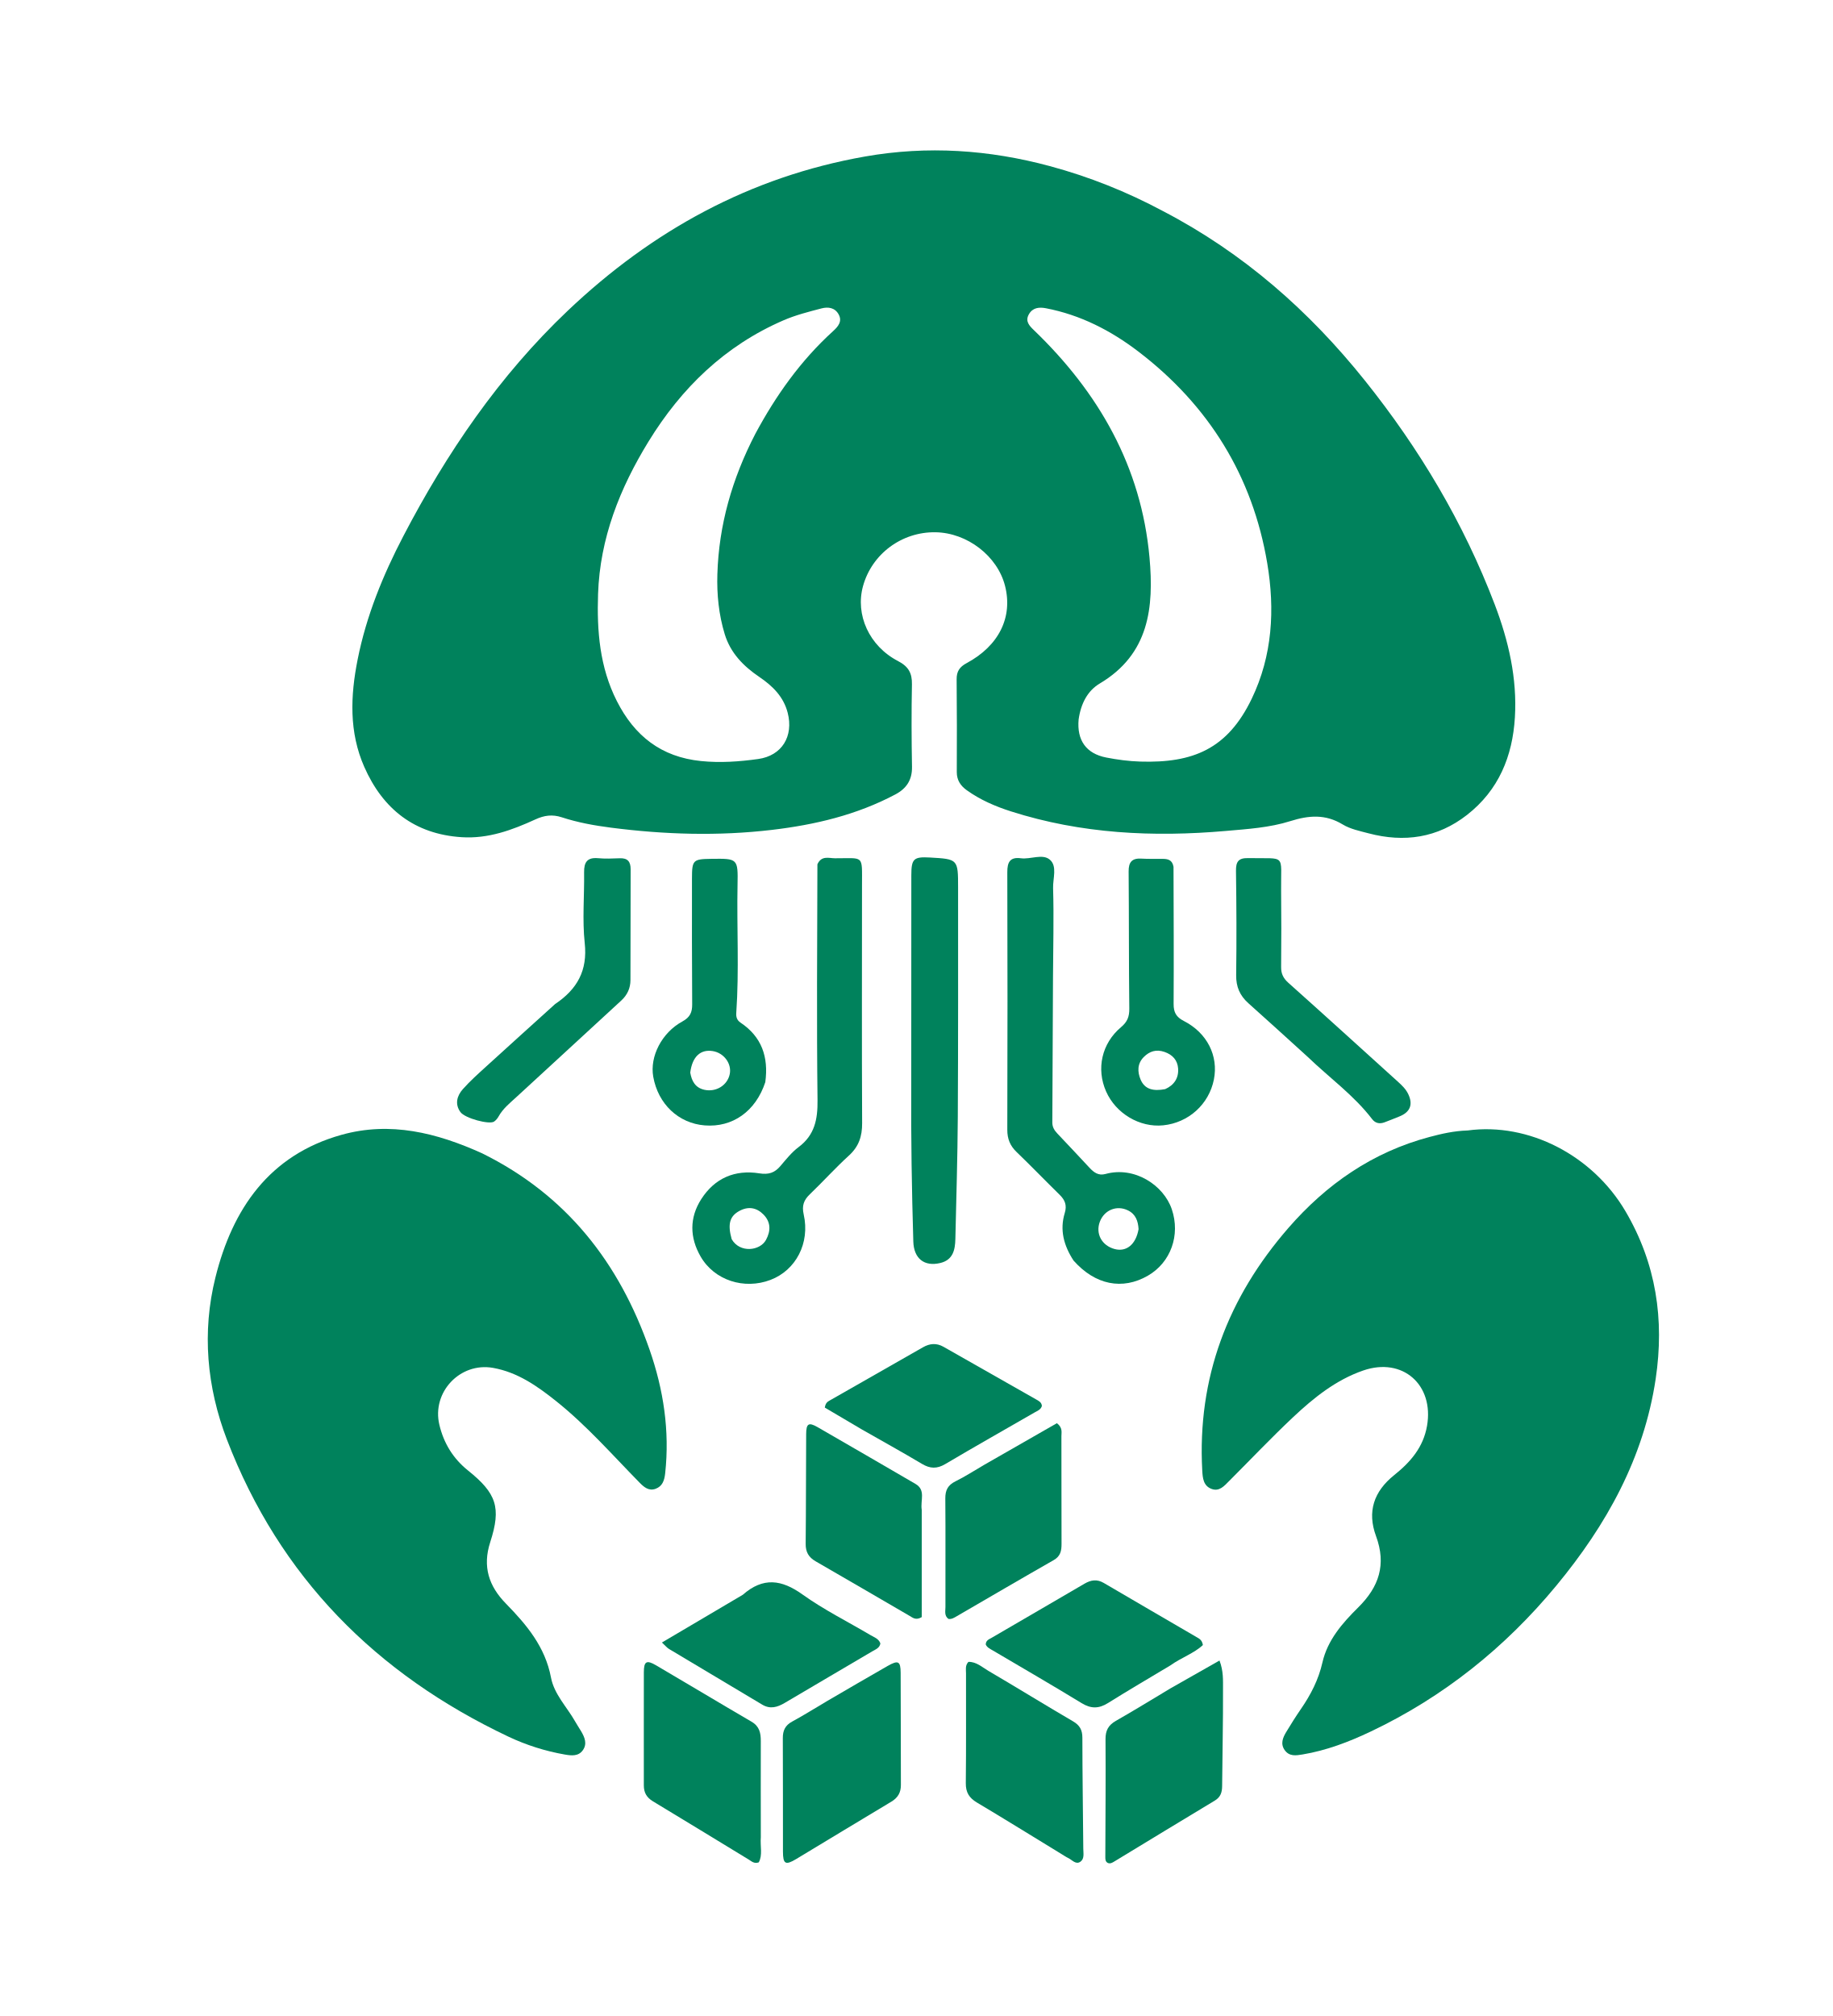
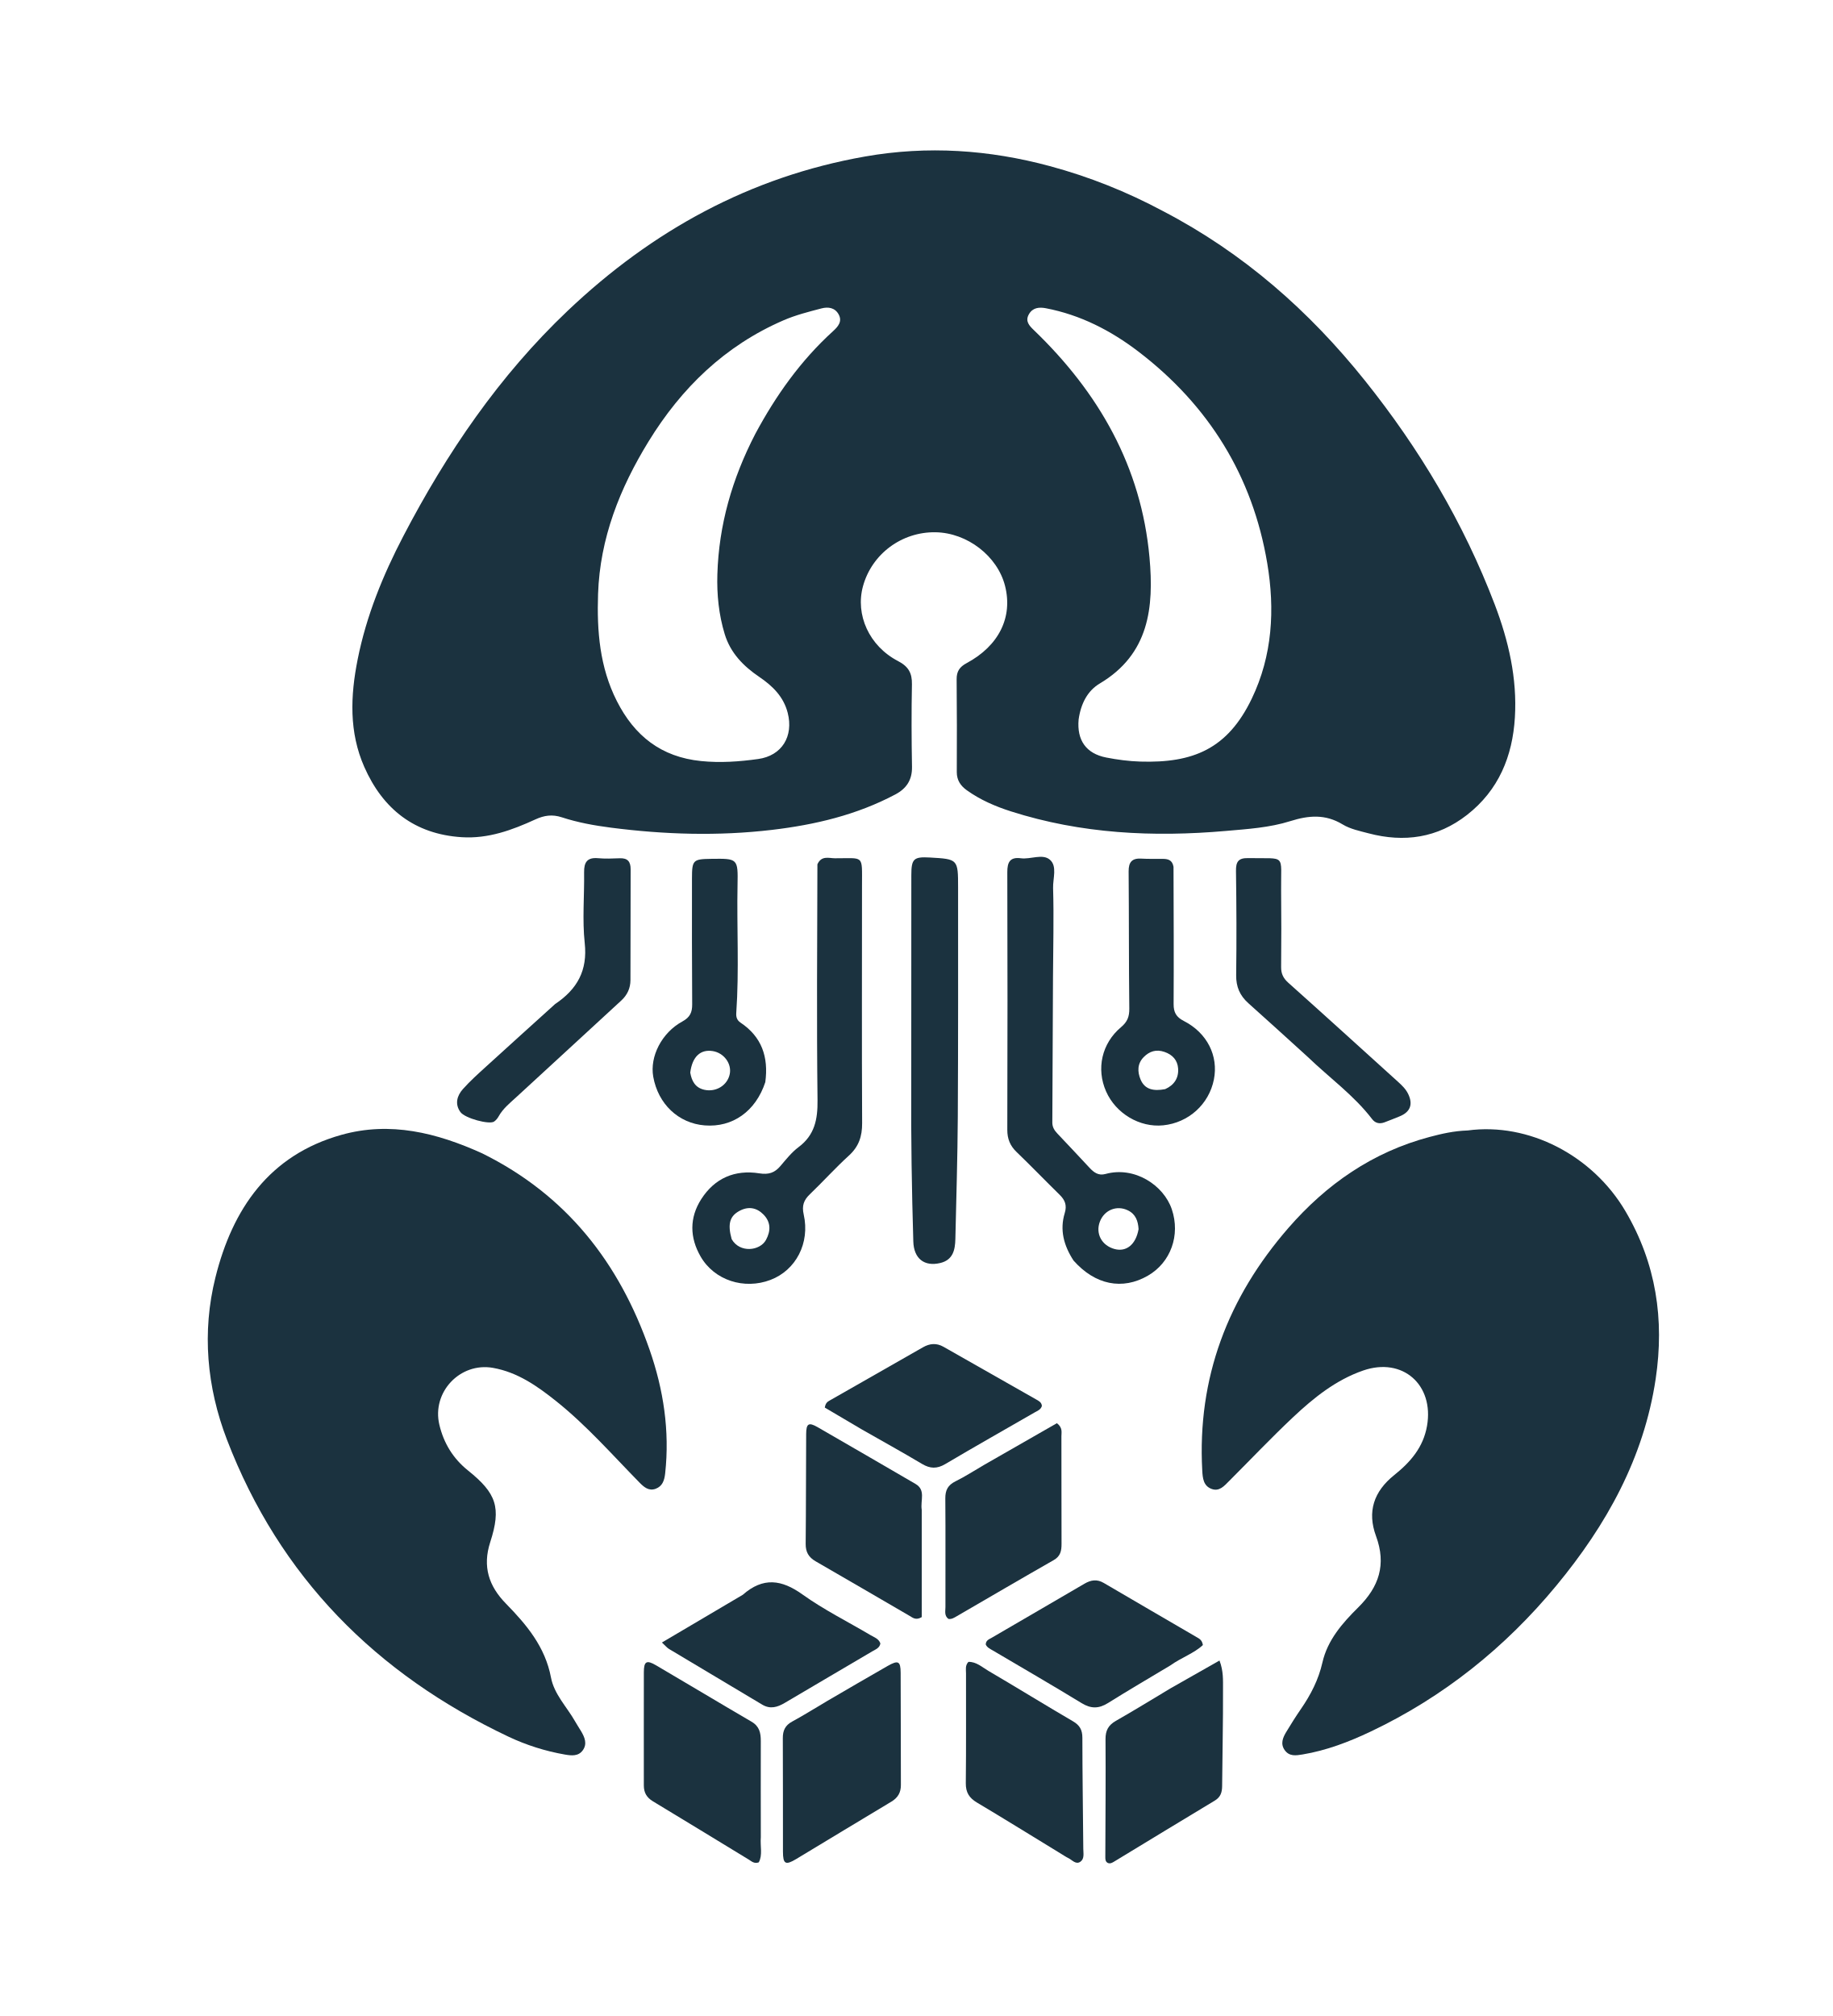
<svg xmlns="http://www.w3.org/2000/svg" version="1.1" id="Layer_1" x="0px" y="0px" width="100%" viewBox="0 0 800 880" enable-background="new 0 0 800 880" xml:space="preserve">
-   <path fill="#00825c" opacity="1" stroke="none" d=" M507.73,92.191   C542.758,110.457 571.424,135.694 595.775,166.12   C619.58,195.863 638.857,228.219 652.442,263.851   C658.479,279.685 662.273,296.088 661.245,313.145   C660.223,330.109 654.18,344.928 640.343,355.721   C627.429,365.794 612.935,367.856 597.373,363.754   C593.517,362.738 589.398,361.896 586.067,359.874   C578.531,355.298 571.262,355.886 563.225,358.424   C554.177,361.282 544.599,361.88 535.14,362.709   C503.349,365.493 471.936,363.968 441.306,354.184   C434.485,352.005 427.885,349.167 421.995,344.941   C419.271,342.987 417.619,340.549 417.634,336.997   C417.693,323.504 417.708,310.01 417.568,296.518   C417.532,293.065 418.865,291.104 421.903,289.476   C436.048,281.894 442.16,269.403 438.696,255.742   C435.399,242.736 422.214,232.561 408.366,232.336   C393.614,232.096 380.572,241.785 376.695,255.865   C373.263,268.333 379.367,282.005 391.995,288.565   C396.548,290.929 398.148,293.804 398.054,298.719   C397.824,310.714 397.862,322.72 398.085,334.716   C398.192,340.451 395.657,344.207 390.831,346.768   C373.951,355.728 355.739,360.036 336.917,362.254   C313.46,365.017 290.059,364.294 266.685,361.282   C259.407,360.344 252.176,359.038 245.221,356.759   C241.066,355.398 237.559,355.909 233.732,357.664   C223.539,362.34 213.099,366.176 201.562,365.445   C180.953,364.138 167.134,353.166 159.024,334.805   C152.314,319.613 152.931,303.777 156.128,287.774   C159.92,268.795 167.142,251.116 176.011,234.098   C194.992,197.68 217.903,164.024 247.837,135.613   C284.602,100.719 327.368,77.135 377.67,68.302   C404.831,63.533 431.708,65.34 458.28,72.517   C475.401,77.141 491.77,83.647 507.73,92.191  M470.811,314.083   C470.004,323.096 474.067,328.937 482.845,330.662   C487.73,331.622 492.736,332.28 497.707,332.434   C520.72,333.144 535.795,326.973 546.37,305.012   C555.453,286.148 556.52,265.995 553.154,245.902   C546.769,207.779 527.575,176.892 496.885,153.449   C484.902,144.295 471.551,137.419 456.489,134.546   C453.537,133.983 450.727,134.272 449.076,137.233   C447.404,140.233 449.269,142.167 451.298,144.119   C479.606,171.357 498.163,203.668 501.754,243.368   C503.72,265.102 501.623,285.524 480.042,298.356   C474.805,301.47 471.806,306.984 470.811,314.083  M329.727,189.314   C338.691,172.616 349.535,157.347 363.64,144.539   C365.809,142.569 367.789,140.284 366.029,137.166   C364.404,134.286 361.514,133.856 358.58,134.623   C352.951,136.096 347.315,137.514 341.929,139.85   C316.389,150.923 297.421,169.351 283.061,192.752   C270.538,213.161 261.868,234.963 261.05,259.297   C260.508,275.421 261.753,291.198 269.222,305.965   C276.935,321.214 288.591,330.45 306.034,332.208   C314.443,333.056 322.709,332.457 330.913,331.319   C341.34,329.873 346.44,321.37 343.831,311.163   C342.02,304.077 337.202,299.397 331.426,295.482   C324.502,290.788 318.864,285.063 316.345,276.83   C313.737,268.307 312.862,259.495 313.127,250.679   C313.772,229.21 319.521,209.021 329.727,189.314  z" />
-   <path fill="#00825c" opacity="1" stroke="none" d=" M210.442,503.432   C247.315,521.655 270.317,551.238 283.528,589.123   C289.629,606.62 292.365,624.554 290.348,643.102   C290.017,646.149 289.198,648.752 286.168,649.87   C283.191,650.969 281.061,649.108 279.156,647.167   C267.261,635.047 256.052,622.211 242.719,611.581   C234.494,605.023 225.924,598.988 215.195,597.086   C200.834,594.54 188.393,607.696 191.781,621.933   C193.693,629.968 197.764,636.645 204.262,641.86   C216.682,651.828 218.892,658.008 213.989,673.137   C210.513,683.86 213.396,692.388 220.839,699.992   C229.884,709.232 237.974,718.884 240.5,732.248   C241.883,739.564 247.429,745.056 251.032,751.407   C251.853,752.855 252.776,754.244 253.631,755.673   C255.236,758.354 256.427,761.245 254.355,764.057   C252.422,766.683 249.464,766.379 246.56,765.872   C237.976,764.373 229.7,761.742 221.88,758.04   C164.171,730.715 122.057,688.404 99.029,628.336   C90.256,605.451 88.103,581.418 94.029,557.623   C101.47,527.739 117.484,504.193 149.044,495.366   C170.328,489.414 190.551,494.424 210.442,503.432  z" />
-   <path fill="#00825c" opacity="1" stroke="none" d=" M640.615,493.46   C667.304,489.861 695.193,504.364 709.508,528.717   C722.906,551.511 726.558,575.966 722.703,601.847   C717.554,636.415 701.184,665.709 679.348,692.118   C656.996,719.151 630.089,740.754 598.254,755.86   C588.768,760.361 578.969,764.106 568.521,765.843   C565.649,766.32 562.78,766.75 560.787,763.974   C558.808,761.218 559.927,758.526 561.427,756.036   C563.488,752.612 565.623,749.224 567.887,745.932   C572.166,739.708 575.53,733.197 577.233,725.683   C579.448,715.911 585.968,708.461 592.833,701.679   C601.943,692.679 605.207,682.94 600.619,670.489   C596.713,659.89 599.624,651.059 608.572,643.888   C615.665,638.204 621.245,631.799 622.888,622.43   C626.035,604.468 612.232,592.284 595.018,598.239   C583.117,602.356 573.453,610.135 564.456,618.593   C554.869,627.606 545.812,637.18 536.499,646.486   C534.383,648.6 532.246,651.214 528.807,649.913   C525.277,648.579 524.961,645.212 524.783,641.974   C522.545,601.437 535.968,566.4 562.338,536.056   C578.996,516.888 599.141,502.9 623.957,496.301   C629.262,494.891 634.626,493.649 640.615,493.46  z" />
-   <path fill="#00825c" opacity="1" stroke="none" d=" M468.599,550.247   C464.3,543.653 462.516,536.847 464.751,529.527   C465.785,526.14 464.89,523.845 462.544,521.546   C456.24,515.367 450.116,509.002 443.755,502.884   C440.911,500.148 439.673,497.143 439.684,493.166   C439.787,455.688 439.807,418.21 439.685,380.733   C439.67,376.301 440.881,374.021 445.609,374.639   C449.88,375.196 455.025,372.535 458.237,375.244   C461.584,378.067 459.547,383.465 459.669,387.635   C460.05,400.599 459.687,413.584 459.628,426.561   C459.532,447.699 459.462,468.838 459.336,489.976   C459.324,491.997 460.238,493.428 461.54,494.802   C466.234,499.757 470.914,504.727 475.556,509.731   C477.466,511.79 479.497,513.295 482.535,512.453   C495.186,508.948 507.936,517.326 511.492,527.867   C515.295,539.136 511.046,551.085 501.022,556.86   C489.937,563.245 478.049,560.911 468.599,550.247  M496.982,536.538   C496.771,533.04 495.752,529.998 492.321,528.329   C487.451,525.961 482.016,528.164 480.079,533.288   C478.1,538.524 480.948,543.754 486.58,545.225   C491.595,546.535 495.768,543.361 496.982,536.538  z" />
-   <path fill="#00825c" opacity="1" stroke="none" d=" M356.795,377.276   C358.57,373.325 361.812,374.631 364.407,374.641   C377.277,374.689 376.261,372.901 376.262,386.3   C376.262,420.965 376.142,455.63 376.315,490.293   C376.344,496.051 374.859,500.494 370.534,504.428   C364.624,509.805 359.262,515.78 353.489,521.314   C350.825,523.867 349.949,526.308 350.812,530.13   C353.632,542.617 347.402,554.466 336.313,558.687   C324.836,563.055 311.827,558.902 305.823,548.503   C301.051,540.239 300.863,531.586 306.099,523.426   C311.989,514.246 320.794,510.488 331.432,512.173   C335.489,512.815 338.095,511.959 340.603,509.031   C343.092,506.123 345.523,503.011 348.548,500.749   C355.594,495.482 356.946,488.662 356.847,480.237   C356.444,446.078 356.706,411.911 356.795,377.276  M319.367,540.886   C322.84,547.055 331.733,546.092 334.369,541.197   C336.488,537.262 336.474,533.436 333.266,530.16   C330.272,527.103 326.635,526.474 322.763,528.566   C318.566,530.835 317.51,534.236 319.367,540.886  z" />
-   <path fill="#00825c" opacity="1" stroke="none" d=" M397.758,474   C397.767,443.016 397.771,412.532 397.79,382.048   C397.795,374.857 398.814,373.909 405.898,374.311   C418.148,375.007 418.199,375.007 418.199,387.455   C418.199,420.771 418.266,454.087 418.075,487.402   C417.973,505.218 417.413,523.032 417.013,540.846   C416.907,545.579 415.98,549.961 410.475,551.299   C403.426,553.012 398.875,549.348 398.656,541.938   C397.991,519.463 397.612,496.985 397.758,474  z" />
-   <path fill="#00825c" opacity="1" stroke="none" d=" M360.752,742.683   C369.855,737.399 378.604,732.232 387.437,727.211   C392.079,724.572 393.099,725.096 393.129,730.152   C393.226,746.481 393.161,762.811 393.234,779.141   C393.249,782.488 391.917,784.739 389.029,786.464   C375.158,794.748 361.371,803.174 347.52,811.493   C342.855,814.295 341.771,813.685 341.756,808.232   C341.709,791.736 341.8,775.239 341.697,758.743   C341.677,755.373 342.74,753.12 345.787,751.471   C350.764,748.776 355.56,745.748 360.752,742.683  z" />
-   <path fill="#00825c" opacity="1" stroke="none" d=" M332.094,801.948   C331.761,805.978 332.96,809.696 331.201,812.931   C329.163,813.654 328.034,812.451 326.8,811.702   C312.861,803.229 298.959,794.694 284.985,786.278   C282.253,784.633 281.025,782.475 281.03,779.344   C281.055,762.871 280.981,746.398 281.036,729.926   C281.052,725.172 282.219,724.493 286.357,726.917   C300.29,735.08 314.119,743.419 328.069,751.551   C331.506,753.554 332.098,756.473 332.086,759.991   C332.041,773.813 332.083,787.635 332.094,801.948  z" />
-   <path fill="#00825c" opacity="1" stroke="none" d=" M510.988,736.94   C518.182,732.856 525.056,728.951 532.303,724.835   C534.078,729.453 533.824,733.484 533.84,737.328   C533.899,751.443 533.563,765.558 533.453,779.675   C533.432,782.37 532.769,784.459 530.291,785.951   C515.61,794.786 500.976,803.699 486.331,812.592   C485.462,813.12 484.612,813.631 483.539,813.19   C482.481,812.616 482.463,811.586 482.466,810.59   C482.515,793.45 482.68,776.309 482.555,759.17   C482.528,755.349 483.803,753.03 487.089,751.158   C495.037,746.633 502.819,741.818 510.988,736.94  z" />
-   <path fill="#00825c" opacity="1" stroke="none" d=" M462.989,809.093   C450.595,801.522 438.564,794.059 426.406,786.81   C423.034,784.799 421.525,782.388 421.57,778.364   C421.749,762.373 421.629,746.378 421.662,730.385   C421.666,728.776 421.216,727.029 422.707,725.421   C426.143,725.317 428.693,727.742 431.44,729.351   C443.796,736.589 455.97,744.14 468.34,751.353   C471.329,753.097 472.447,755.132 472.451,758.535   C472.467,774.686 472.714,790.837 472.852,806.988   C472.869,808.956 473.408,811.333 471.643,812.614   C469.608,814.091 468.017,811.879 466.312,811.064   C465.264,810.564 464.304,809.882 462.989,809.093  z" />
-   <path fill="#00825c" opacity="1" stroke="none" d=" M334.05,472.365   C329.852,485.123 319.751,492.207 307.625,491.249   C296.146,490.342 287.243,481.919 285.131,469.966   C283.585,461.21 288.805,450.792 297.853,445.881   C301.21,444.059 302.159,441.888 302.135,438.375   C302.011,420.074 302.02,401.771 302.044,383.469   C302.054,375.386 302.498,375 310.469,374.891   C322.03,374.732 322.16,374.735 321.932,386.276   C321.565,404.901 322.67,423.54 321.378,442.153   C321.254,443.949 321.665,445.333 323.276,446.411   C332.436,452.543 335.54,461.296 334.05,472.365  M301.287,468.202   C301.927,471.882 303.46,474.829 307.488,475.707   C312.58,476.817 317.531,473.739 318.528,468.852   C319.463,464.27 315.974,459.569 311.069,458.801   C305.804,457.977 302.193,461.148 301.287,468.202  z" />
-   <path fill="#00825c" opacity="1" stroke="none" d=" M402.333,659.058   C402.333,675.137 402.333,690.726 402.333,705.881   C399.778,707.423 398.411,706.141 397.042,705.348   C383.367,697.424 369.746,689.409 356.042,681.538   C352.951,679.763 351.633,677.467 351.671,673.871   C351.841,657.897 351.783,641.92 351.887,625.945   C351.916,621.396 352.97,620.721 356.851,622.948   C371.131,631.142 385.334,639.47 399.58,647.724   C404.235,650.42 401.673,654.89 402.333,659.058  z" />
-   <path fill="#00825c" opacity="1" stroke="none" d=" M429.496,639.47   C440.424,633.206 451.04,627.129 461.337,621.235   C463.939,623.247 463.296,625.226 463.302,626.945   C463.354,642.592 463.294,658.239 463.358,673.886   C463.37,676.895 462.929,679.292 459.953,680.99   C445.79,689.071 431.72,697.315 417.617,705.5   C416.476,706.162 415.356,706.898 413.973,706.661   C412.099,705.236 412.683,703.255 412.679,701.529   C412.642,685.715 412.765,669.901 412.627,654.088   C412.596,650.459 413.762,648.236 417.062,646.612   C421.233,644.559 425.154,641.999 429.496,639.47  z" />
-   <path fill="#00825c" opacity="1" stroke="none" d=" M512.234,378.381   C512.298,398.654 512.392,418.464 512.278,438.272   C512.257,441.892 513.41,443.967 516.724,445.658   C526.928,450.865 531.905,460.906 529.86,471.21   C527.714,482.026 518.785,490.092 507.716,491.215   C497.467,492.254 487.039,486.052 482.788,476.389   C478.463,466.56 480.865,455.473 489.337,448.361   C492.074,446.064 492.974,443.79 492.934,440.296   C492.706,420.322 492.81,400.345 492.642,380.371   C492.607,376.283 494.141,374.551 498.223,374.795   C501.376,374.983 504.547,374.857 507.709,374.906   C509.836,374.939 511.722,375.39 512.234,378.381  M508.578,475.419   C512.509,473.681 514.55,470.556 514.242,466.374   C513.978,462.805 511.837,460.386 508.28,459.166   C504.669,457.927 501.737,458.888 499.22,461.433   C496.394,464.29 496.456,467.847 497.841,471.181   C499.668,475.576 503.489,476.386 508.578,475.419  z" />
-   <path fill="#00825c" opacity="1" stroke="none" d=" M510.884,726.951   C501.596,732.536 492.54,737.805 483.671,743.371   C479.666,745.885 476.244,745.943 472.146,743.44   C459.377,735.643 446.422,728.15 433.537,720.542   C432.262,719.789 430.851,719.196 430.273,717.82   C430.333,715.982 431.757,715.55 432.851,714.911   C446.347,707.03 459.875,699.205 473.359,691.304   C476.172,689.656 478.816,689.226 481.782,690.968   C495.401,698.968 509.069,706.885 522.709,714.849   C523.706,715.431 524.73,716.054 525.051,718.083   C521.18,721.708 515.693,723.509 510.884,726.951  z" />
-   <path fill="#00825c" opacity="1" stroke="none" d=" M324.203,696.146   C333.137,688.304 341.201,689.494 350.293,696.006   C359.593,702.667 369.972,707.818 379.852,713.675   C381.518,714.662 383.573,715.269 384.284,717.38   C383.938,719.392 382.201,719.965 380.83,720.776   C368.081,728.318 355.281,735.771 342.541,743.327   C339.322,745.236 336.181,746.163 332.706,744.087   C319.129,735.976 305.539,727.889 291.976,719.757   C291.164,719.271 290.542,718.468 288.923,716.973   C300.905,709.898 312.395,703.113 324.203,696.146  z" />
-   <path fill="#00825c" opacity="1" stroke="none" d=" M376.129,623.927   C370.444,620.568 365.071,617.399 360.018,614.419   C360.362,612.38 361.224,611.863 362.1,611.363   C375.693,603.608 389.289,595.858 402.88,588.097   C405.851,586.401 408.783,586.145 411.868,587.905   C425.317,595.579 438.798,603.197 452.255,610.857   C453.385,611.5 454.665,612.089 454.777,613.716   C454.316,615.349 452.802,615.852 451.535,616.583   C438.555,624.071 425.504,631.44 412.61,639.073   C408.987,641.218 405.998,641.121 402.448,639.004   C393.87,633.889 385.121,629.061 376.129,623.927  z" />
-   <path fill="#00825c" opacity="1" stroke="none" d=" M242.299,438.279   C252.006,431.763 256.522,423.593 255.23,411.675   C254.125,401.478 255.108,391.064 254.958,380.75   C254.895,376.375 256.324,374.183 261.038,374.609   C264.175,374.892 267.361,374.765 270.517,374.639   C273.965,374.501 275.282,376.119 275.27,379.441   C275.209,395.582 275.261,411.723 275.19,427.864   C275.175,431.324 273.83,434.303 271.219,436.705   C255.913,450.777 240.65,464.895 225.328,478.951   C222.507,481.539 219.518,483.925 217.617,487.363   C217.149,488.21 216.454,489.032 215.664,489.58   C213.627,490.995 202.953,488.165 200.975,485.431   C198.439,481.927 199.473,478.289 202.061,475.385   C205.15,471.919 208.639,468.794 212.078,465.656   C222.032,456.574 232.047,447.56 242.299,438.279  z" />
-   <path fill="#00825c" opacity="1" stroke="none" d=" M570.743,461.279   C561.963,453.335 553.506,445.564 544.928,437.928   C541.194,434.604 539.515,430.756 539.583,425.652   C539.783,410.507 539.721,395.356 539.502,380.211   C539.443,376.196 540.513,374.482 544.787,374.568   C561.699,374.911 559.024,372.369 559.2,388.669   C559.321,399.821 559.307,410.975 559.205,422.127   C559.179,425.036 560.154,427.028 562.351,428.992   C578.359,443.298 594.24,457.747 610.16,472.153   C611.892,473.72 613.586,475.319 614.634,477.465   C616.887,482.078 615.586,485.447 610.812,487.347   C608.648,488.209 606.498,489.107 604.314,489.912   C602.23,490.681 600.327,490.332 598.937,488.515   C590.982,478.111 580.328,470.504 570.743,461.279  z" />
+   <path fill="#1b323f" opacity="1" stroke="none" d=" M507.73,92.191   C542.758,110.457 571.424,135.694 595.775,166.12   C619.58,195.863 638.857,228.219 652.442,263.851   C658.479,279.685 662.273,296.088 661.245,313.145   C660.223,330.109 654.18,344.928 640.343,355.721   C627.429,365.794 612.935,367.856 597.373,363.754   C593.517,362.738 589.398,361.896 586.067,359.874   C578.531,355.298 571.262,355.886 563.225,358.424   C554.177,361.282 544.599,361.88 535.14,362.709   C503.349,365.493 471.936,363.968 441.306,354.184   C434.485,352.005 427.885,349.167 421.995,344.941   C419.271,342.987 417.619,340.549 417.634,336.997   C417.693,323.504 417.708,310.01 417.568,296.518   C417.532,293.065 418.865,291.104 421.903,289.476   C436.048,281.894 442.16,269.403 438.696,255.742   C435.399,242.736 422.214,232.561 408.366,232.336   C393.614,232.096 380.572,241.785 376.695,255.865   C373.263,268.333 379.367,282.005 391.995,288.565   C396.548,290.929 398.148,293.804 398.054,298.719   C397.824,310.714 397.862,322.72 398.085,334.716   C398.192,340.451 395.657,344.207 390.831,346.768   C373.951,355.728 355.739,360.036 336.917,362.254   C313.46,365.017 290.059,364.294 266.685,361.282   C259.407,360.344 252.176,359.038 245.221,356.759   C241.066,355.398 237.559,355.909 233.732,357.664   C223.539,362.34 213.099,366.176 201.562,365.445   C180.953,364.138 167.134,353.166 159.024,334.805   C152.314,319.613 152.931,303.777 156.128,287.774   C159.92,268.795 167.142,251.116 176.011,234.098   C194.992,197.68 217.903,164.024 247.837,135.613   C284.602,100.719 327.368,77.135 377.67,68.302   C404.831,63.533 431.708,65.34 458.28,72.517   C475.401,77.141 491.77,83.647 507.73,92.191  M470.811,314.083   C470.004,323.096 474.067,328.937 482.845,330.662   C487.73,331.622 492.736,332.28 497.707,332.434   C520.72,333.144 535.795,326.973 546.37,305.012   C555.453,286.148 556.52,265.995 553.154,245.902   C546.769,207.779 527.575,176.892 496.885,153.449   C484.902,144.295 471.551,137.419 456.489,134.546   C453.537,133.983 450.727,134.272 449.076,137.233   C447.404,140.233 449.269,142.167 451.298,144.119   C479.606,171.357 498.163,203.668 501.754,243.368   C503.72,265.102 501.623,285.524 480.042,298.356   C474.805,301.47 471.806,306.984 470.811,314.083  M329.727,189.314   C338.691,172.616 349.535,157.347 363.64,144.539   C365.809,142.569 367.789,140.284 366.029,137.166   C364.404,134.286 361.514,133.856 358.58,134.623   C352.951,136.096 347.315,137.514 341.929,139.85   C316.389,150.923 297.421,169.351 283.061,192.752   C270.538,213.161 261.868,234.963 261.05,259.297   C260.508,275.421 261.753,291.198 269.222,305.965   C276.935,321.214 288.591,330.45 306.034,332.208   C314.443,333.056 322.709,332.457 330.913,331.319   C341.34,329.873 346.44,321.37 343.831,311.163   C342.02,304.077 337.202,299.397 331.426,295.482   C324.502,290.788 318.864,285.063 316.345,276.83   C313.737,268.307 312.862,259.495 313.127,250.679   C313.772,229.21 319.521,209.021 329.727,189.314  z" />
+   <path fill="#1b323f" opacity="1" stroke="none" d=" M210.442,503.432   C247.315,521.655 270.317,551.238 283.528,589.123   C289.629,606.62 292.365,624.554 290.348,643.102   C290.017,646.149 289.198,648.752 286.168,649.87   C283.191,650.969 281.061,649.108 279.156,647.167   C267.261,635.047 256.052,622.211 242.719,611.581   C234.494,605.023 225.924,598.988 215.195,597.086   C200.834,594.54 188.393,607.696 191.781,621.933   C193.693,629.968 197.764,636.645 204.262,641.86   C216.682,651.828 218.892,658.008 213.989,673.137   C210.513,683.86 213.396,692.388 220.839,699.992   C229.884,709.232 237.974,718.884 240.5,732.248   C241.883,739.564 247.429,745.056 251.032,751.407   C251.853,752.855 252.776,754.244 253.631,755.673   C255.236,758.354 256.427,761.245 254.355,764.057   C252.422,766.683 249.464,766.379 246.56,765.872   C237.976,764.373 229.7,761.742 221.88,758.04   C164.171,730.715 122.057,688.404 99.029,628.336   C90.256,605.451 88.103,581.418 94.029,557.623   C101.47,527.739 117.484,504.193 149.044,495.366   C170.328,489.414 190.551,494.424 210.442,503.432  z" />
+   <path fill="#1b323f" opacity="1" stroke="none" d=" M640.615,493.46   C667.304,489.861 695.193,504.364 709.508,528.717   C722.906,551.511 726.558,575.966 722.703,601.847   C717.554,636.415 701.184,665.709 679.348,692.118   C656.996,719.151 630.089,740.754 598.254,755.86   C588.768,760.361 578.969,764.106 568.521,765.843   C565.649,766.32 562.78,766.75 560.787,763.974   C558.808,761.218 559.927,758.526 561.427,756.036   C563.488,752.612 565.623,749.224 567.887,745.932   C572.166,739.708 575.53,733.197 577.233,725.683   C579.448,715.911 585.968,708.461 592.833,701.679   C601.943,692.679 605.207,682.94 600.619,670.489   C596.713,659.89 599.624,651.059 608.572,643.888   C615.665,638.204 621.245,631.799 622.888,622.43   C626.035,604.468 612.232,592.284 595.018,598.239   C583.117,602.356 573.453,610.135 564.456,618.593   C554.869,627.606 545.812,637.18 536.499,646.486   C534.383,648.6 532.246,651.214 528.807,649.913   C525.277,648.579 524.961,645.212 524.783,641.974   C522.545,601.437 535.968,566.4 562.338,536.056   C578.996,516.888 599.141,502.9 623.957,496.301   C629.262,494.891 634.626,493.649 640.615,493.46  z" />
+   <path fill="#1b323f" opacity="1" stroke="none" d=" M468.599,550.247   C464.3,543.653 462.516,536.847 464.751,529.527   C465.785,526.14 464.89,523.845 462.544,521.546   C456.24,515.367 450.116,509.002 443.755,502.884   C440.911,500.148 439.673,497.143 439.684,493.166   C439.787,455.688 439.807,418.21 439.685,380.733   C439.67,376.301 440.881,374.021 445.609,374.639   C449.88,375.196 455.025,372.535 458.237,375.244   C461.584,378.067 459.547,383.465 459.669,387.635   C460.05,400.599 459.687,413.584 459.628,426.561   C459.532,447.699 459.462,468.838 459.336,489.976   C459.324,491.997 460.238,493.428 461.54,494.802   C466.234,499.757 470.914,504.727 475.556,509.731   C477.466,511.79 479.497,513.295 482.535,512.453   C495.186,508.948 507.936,517.326 511.492,527.867   C515.295,539.136 511.046,551.085 501.022,556.86   C489.937,563.245 478.049,560.911 468.599,550.247  M496.982,536.538   C496.771,533.04 495.752,529.998 492.321,528.329   C487.451,525.961 482.016,528.164 480.079,533.288   C478.1,538.524 480.948,543.754 486.58,545.225   C491.595,546.535 495.768,543.361 496.982,536.538  z" />
+   <path fill="#1b323f" opacity="1" stroke="none" d=" M356.795,377.276   C358.57,373.325 361.812,374.631 364.407,374.641   C377.277,374.689 376.261,372.901 376.262,386.3   C376.262,420.965 376.142,455.63 376.315,490.293   C376.344,496.051 374.859,500.494 370.534,504.428   C364.624,509.805 359.262,515.78 353.489,521.314   C350.825,523.867 349.949,526.308 350.812,530.13   C353.632,542.617 347.402,554.466 336.313,558.687   C324.836,563.055 311.827,558.902 305.823,548.503   C301.051,540.239 300.863,531.586 306.099,523.426   C311.989,514.246 320.794,510.488 331.432,512.173   C335.489,512.815 338.095,511.959 340.603,509.031   C343.092,506.123 345.523,503.011 348.548,500.749   C355.594,495.482 356.946,488.662 356.847,480.237   C356.444,446.078 356.706,411.911 356.795,377.276  M319.367,540.886   C322.84,547.055 331.733,546.092 334.369,541.197   C336.488,537.262 336.474,533.436 333.266,530.16   C330.272,527.103 326.635,526.474 322.763,528.566   C318.566,530.835 317.51,534.236 319.367,540.886  z" />
+   <path fill="#1b323f" opacity="1" stroke="none" d=" M397.758,474   C397.767,443.016 397.771,412.532 397.79,382.048   C397.795,374.857 398.814,373.909 405.898,374.311   C418.148,375.007 418.199,375.007 418.199,387.455   C418.199,420.771 418.266,454.087 418.075,487.402   C417.973,505.218 417.413,523.032 417.013,540.846   C416.907,545.579 415.98,549.961 410.475,551.299   C403.426,553.012 398.875,549.348 398.656,541.938   C397.991,519.463 397.612,496.985 397.758,474  z" />
+   <path fill="#1b323f" opacity="1" stroke="none" d=" M360.752,742.683   C369.855,737.399 378.604,732.232 387.437,727.211   C392.079,724.572 393.099,725.096 393.129,730.152   C393.226,746.481 393.161,762.811 393.234,779.141   C393.249,782.488 391.917,784.739 389.029,786.464   C375.158,794.748 361.371,803.174 347.52,811.493   C342.855,814.295 341.771,813.685 341.756,808.232   C341.709,791.736 341.8,775.239 341.697,758.743   C341.677,755.373 342.74,753.12 345.787,751.471   C350.764,748.776 355.56,745.748 360.752,742.683  z" />
+   <path fill="#1b323f" opacity="1" stroke="none" d=" M332.094,801.948   C331.761,805.978 332.96,809.696 331.201,812.931   C329.163,813.654 328.034,812.451 326.8,811.702   C312.861,803.229 298.959,794.694 284.985,786.278   C282.253,784.633 281.025,782.475 281.03,779.344   C281.055,762.871 280.981,746.398 281.036,729.926   C281.052,725.172 282.219,724.493 286.357,726.917   C300.29,735.08 314.119,743.419 328.069,751.551   C331.506,753.554 332.098,756.473 332.086,759.991   C332.041,773.813 332.083,787.635 332.094,801.948  z" />
+   <path fill="#1b323f" opacity="1" stroke="none" d=" M510.988,736.94   C518.182,732.856 525.056,728.951 532.303,724.835   C534.078,729.453 533.824,733.484 533.84,737.328   C533.899,751.443 533.563,765.558 533.453,779.675   C533.432,782.37 532.769,784.459 530.291,785.951   C515.61,794.786 500.976,803.699 486.331,812.592   C485.462,813.12 484.612,813.631 483.539,813.19   C482.481,812.616 482.463,811.586 482.466,810.59   C482.515,793.45 482.68,776.309 482.555,759.17   C482.528,755.349 483.803,753.03 487.089,751.158   C495.037,746.633 502.819,741.818 510.988,736.94  z" />
+   <path fill="#1b323f" opacity="1" stroke="none" d=" M462.989,809.093   C450.595,801.522 438.564,794.059 426.406,786.81   C423.034,784.799 421.525,782.388 421.57,778.364   C421.749,762.373 421.629,746.378 421.662,730.385   C421.666,728.776 421.216,727.029 422.707,725.421   C426.143,725.317 428.693,727.742 431.44,729.351   C443.796,736.589 455.97,744.14 468.34,751.353   C471.329,753.097 472.447,755.132 472.451,758.535   C472.467,774.686 472.714,790.837 472.852,806.988   C472.869,808.956 473.408,811.333 471.643,812.614   C469.608,814.091 468.017,811.879 466.312,811.064   C465.264,810.564 464.304,809.882 462.989,809.093  z" />
+   <path fill="#1b323f" opacity="1" stroke="none" d=" M334.05,472.365   C329.852,485.123 319.751,492.207 307.625,491.249   C296.146,490.342 287.243,481.919 285.131,469.966   C283.585,461.21 288.805,450.792 297.853,445.881   C301.21,444.059 302.159,441.888 302.135,438.375   C302.011,420.074 302.02,401.771 302.044,383.469   C302.054,375.386 302.498,375 310.469,374.891   C322.03,374.732 322.16,374.735 321.932,386.276   C321.565,404.901 322.67,423.54 321.378,442.153   C321.254,443.949 321.665,445.333 323.276,446.411   C332.436,452.543 335.54,461.296 334.05,472.365  M301.287,468.202   C301.927,471.882 303.46,474.829 307.488,475.707   C312.58,476.817 317.531,473.739 318.528,468.852   C319.463,464.27 315.974,459.569 311.069,458.801   C305.804,457.977 302.193,461.148 301.287,468.202  z" />
+   <path fill="#1b323f" opacity="1" stroke="none" d=" M402.333,659.058   C402.333,675.137 402.333,690.726 402.333,705.881   C399.778,707.423 398.411,706.141 397.042,705.348   C383.367,697.424 369.746,689.409 356.042,681.538   C352.951,679.763 351.633,677.467 351.671,673.871   C351.841,657.897 351.783,641.92 351.887,625.945   C351.916,621.396 352.97,620.721 356.851,622.948   C371.131,631.142 385.334,639.47 399.58,647.724   C404.235,650.42 401.673,654.89 402.333,659.058  z" />
+   <path fill="#1b323f" opacity="1" stroke="none" d=" M429.496,639.47   C440.424,633.206 451.04,627.129 461.337,621.235   C463.939,623.247 463.296,625.226 463.302,626.945   C463.354,642.592 463.294,658.239 463.358,673.886   C463.37,676.895 462.929,679.292 459.953,680.99   C445.79,689.071 431.72,697.315 417.617,705.5   C416.476,706.162 415.356,706.898 413.973,706.661   C412.099,705.236 412.683,703.255 412.679,701.529   C412.642,685.715 412.765,669.901 412.627,654.088   C412.596,650.459 413.762,648.236 417.062,646.612   C421.233,644.559 425.154,641.999 429.496,639.47  z" />
+   <path fill="#1b323f" opacity="1" stroke="none" d=" M512.234,378.381   C512.298,398.654 512.392,418.464 512.278,438.272   C512.257,441.892 513.41,443.967 516.724,445.658   C526.928,450.865 531.905,460.906 529.86,471.21   C527.714,482.026 518.785,490.092 507.716,491.215   C497.467,492.254 487.039,486.052 482.788,476.389   C478.463,466.56 480.865,455.473 489.337,448.361   C492.074,446.064 492.974,443.79 492.934,440.296   C492.706,420.322 492.81,400.345 492.642,380.371   C492.607,376.283 494.141,374.551 498.223,374.795   C501.376,374.983 504.547,374.857 507.709,374.906   C509.836,374.939 511.722,375.39 512.234,378.381  M508.578,475.419   C512.509,473.681 514.55,470.556 514.242,466.374   C513.978,462.805 511.837,460.386 508.28,459.166   C504.669,457.927 501.737,458.888 499.22,461.433   C496.394,464.29 496.456,467.847 497.841,471.181   C499.668,475.576 503.489,476.386 508.578,475.419  z" />
+   <path fill="#1b323f" opacity="1" stroke="none" d=" M510.884,726.951   C501.596,732.536 492.54,737.805 483.671,743.371   C479.666,745.885 476.244,745.943 472.146,743.44   C459.377,735.643 446.422,728.15 433.537,720.542   C432.262,719.789 430.851,719.196 430.273,717.82   C430.333,715.982 431.757,715.55 432.851,714.911   C446.347,707.03 459.875,699.205 473.359,691.304   C476.172,689.656 478.816,689.226 481.782,690.968   C495.401,698.968 509.069,706.885 522.709,714.849   C523.706,715.431 524.73,716.054 525.051,718.083   C521.18,721.708 515.693,723.509 510.884,726.951  z" />
+   <path fill="#1b323f" opacity="1" stroke="none" d=" M324.203,696.146   C333.137,688.304 341.201,689.494 350.293,696.006   C359.593,702.667 369.972,707.818 379.852,713.675   C381.518,714.662 383.573,715.269 384.284,717.38   C383.938,719.392 382.201,719.965 380.83,720.776   C368.081,728.318 355.281,735.771 342.541,743.327   C339.322,745.236 336.181,746.163 332.706,744.087   C319.129,735.976 305.539,727.889 291.976,719.757   C291.164,719.271 290.542,718.468 288.923,716.973   C300.905,709.898 312.395,703.113 324.203,696.146  z" />
+   <path fill="#1b323f" opacity="1" stroke="none" d=" M376.129,623.927   C370.444,620.568 365.071,617.399 360.018,614.419   C360.362,612.38 361.224,611.863 362.1,611.363   C375.693,603.608 389.289,595.858 402.88,588.097   C405.851,586.401 408.783,586.145 411.868,587.905   C425.317,595.579 438.798,603.197 452.255,610.857   C453.385,611.5 454.665,612.089 454.777,613.716   C454.316,615.349 452.802,615.852 451.535,616.583   C438.555,624.071 425.504,631.44 412.61,639.073   C408.987,641.218 405.998,641.121 402.448,639.004   C393.87,633.889 385.121,629.061 376.129,623.927  z" />
+   <path fill="#1b323f" opacity="1" stroke="none" d=" M242.299,438.279   C252.006,431.763 256.522,423.593 255.23,411.675   C254.125,401.478 255.108,391.064 254.958,380.75   C254.895,376.375 256.324,374.183 261.038,374.609   C264.175,374.892 267.361,374.765 270.517,374.639   C273.965,374.501 275.282,376.119 275.27,379.441   C275.209,395.582 275.261,411.723 275.19,427.864   C275.175,431.324 273.83,434.303 271.219,436.705   C255.913,450.777 240.65,464.895 225.328,478.951   C222.507,481.539 219.518,483.925 217.617,487.363   C217.149,488.21 216.454,489.032 215.664,489.58   C213.627,490.995 202.953,488.165 200.975,485.431   C198.439,481.927 199.473,478.289 202.061,475.385   C205.15,471.919 208.639,468.794 212.078,465.656   C222.032,456.574 232.047,447.56 242.299,438.279  z" />
+   <path fill="#1b323f" opacity="1" stroke="none" d=" M570.743,461.279   C561.963,453.335 553.506,445.564 544.928,437.928   C541.194,434.604 539.515,430.756 539.583,425.652   C539.783,410.507 539.721,395.356 539.502,380.211   C539.443,376.196 540.513,374.482 544.787,374.568   C561.699,374.911 559.024,372.369 559.2,388.669   C559.321,399.821 559.307,410.975 559.205,422.127   C559.179,425.036 560.154,427.028 562.351,428.992   C578.359,443.298 594.24,457.747 610.16,472.153   C611.892,473.72 613.586,475.319 614.634,477.465   C616.887,482.078 615.586,485.447 610.812,487.347   C608.648,488.209 606.498,489.107 604.314,489.912   C602.23,490.681 600.327,490.332 598.937,488.515   C590.982,478.111 580.328,470.504 570.743,461.279  z" />
</svg>
